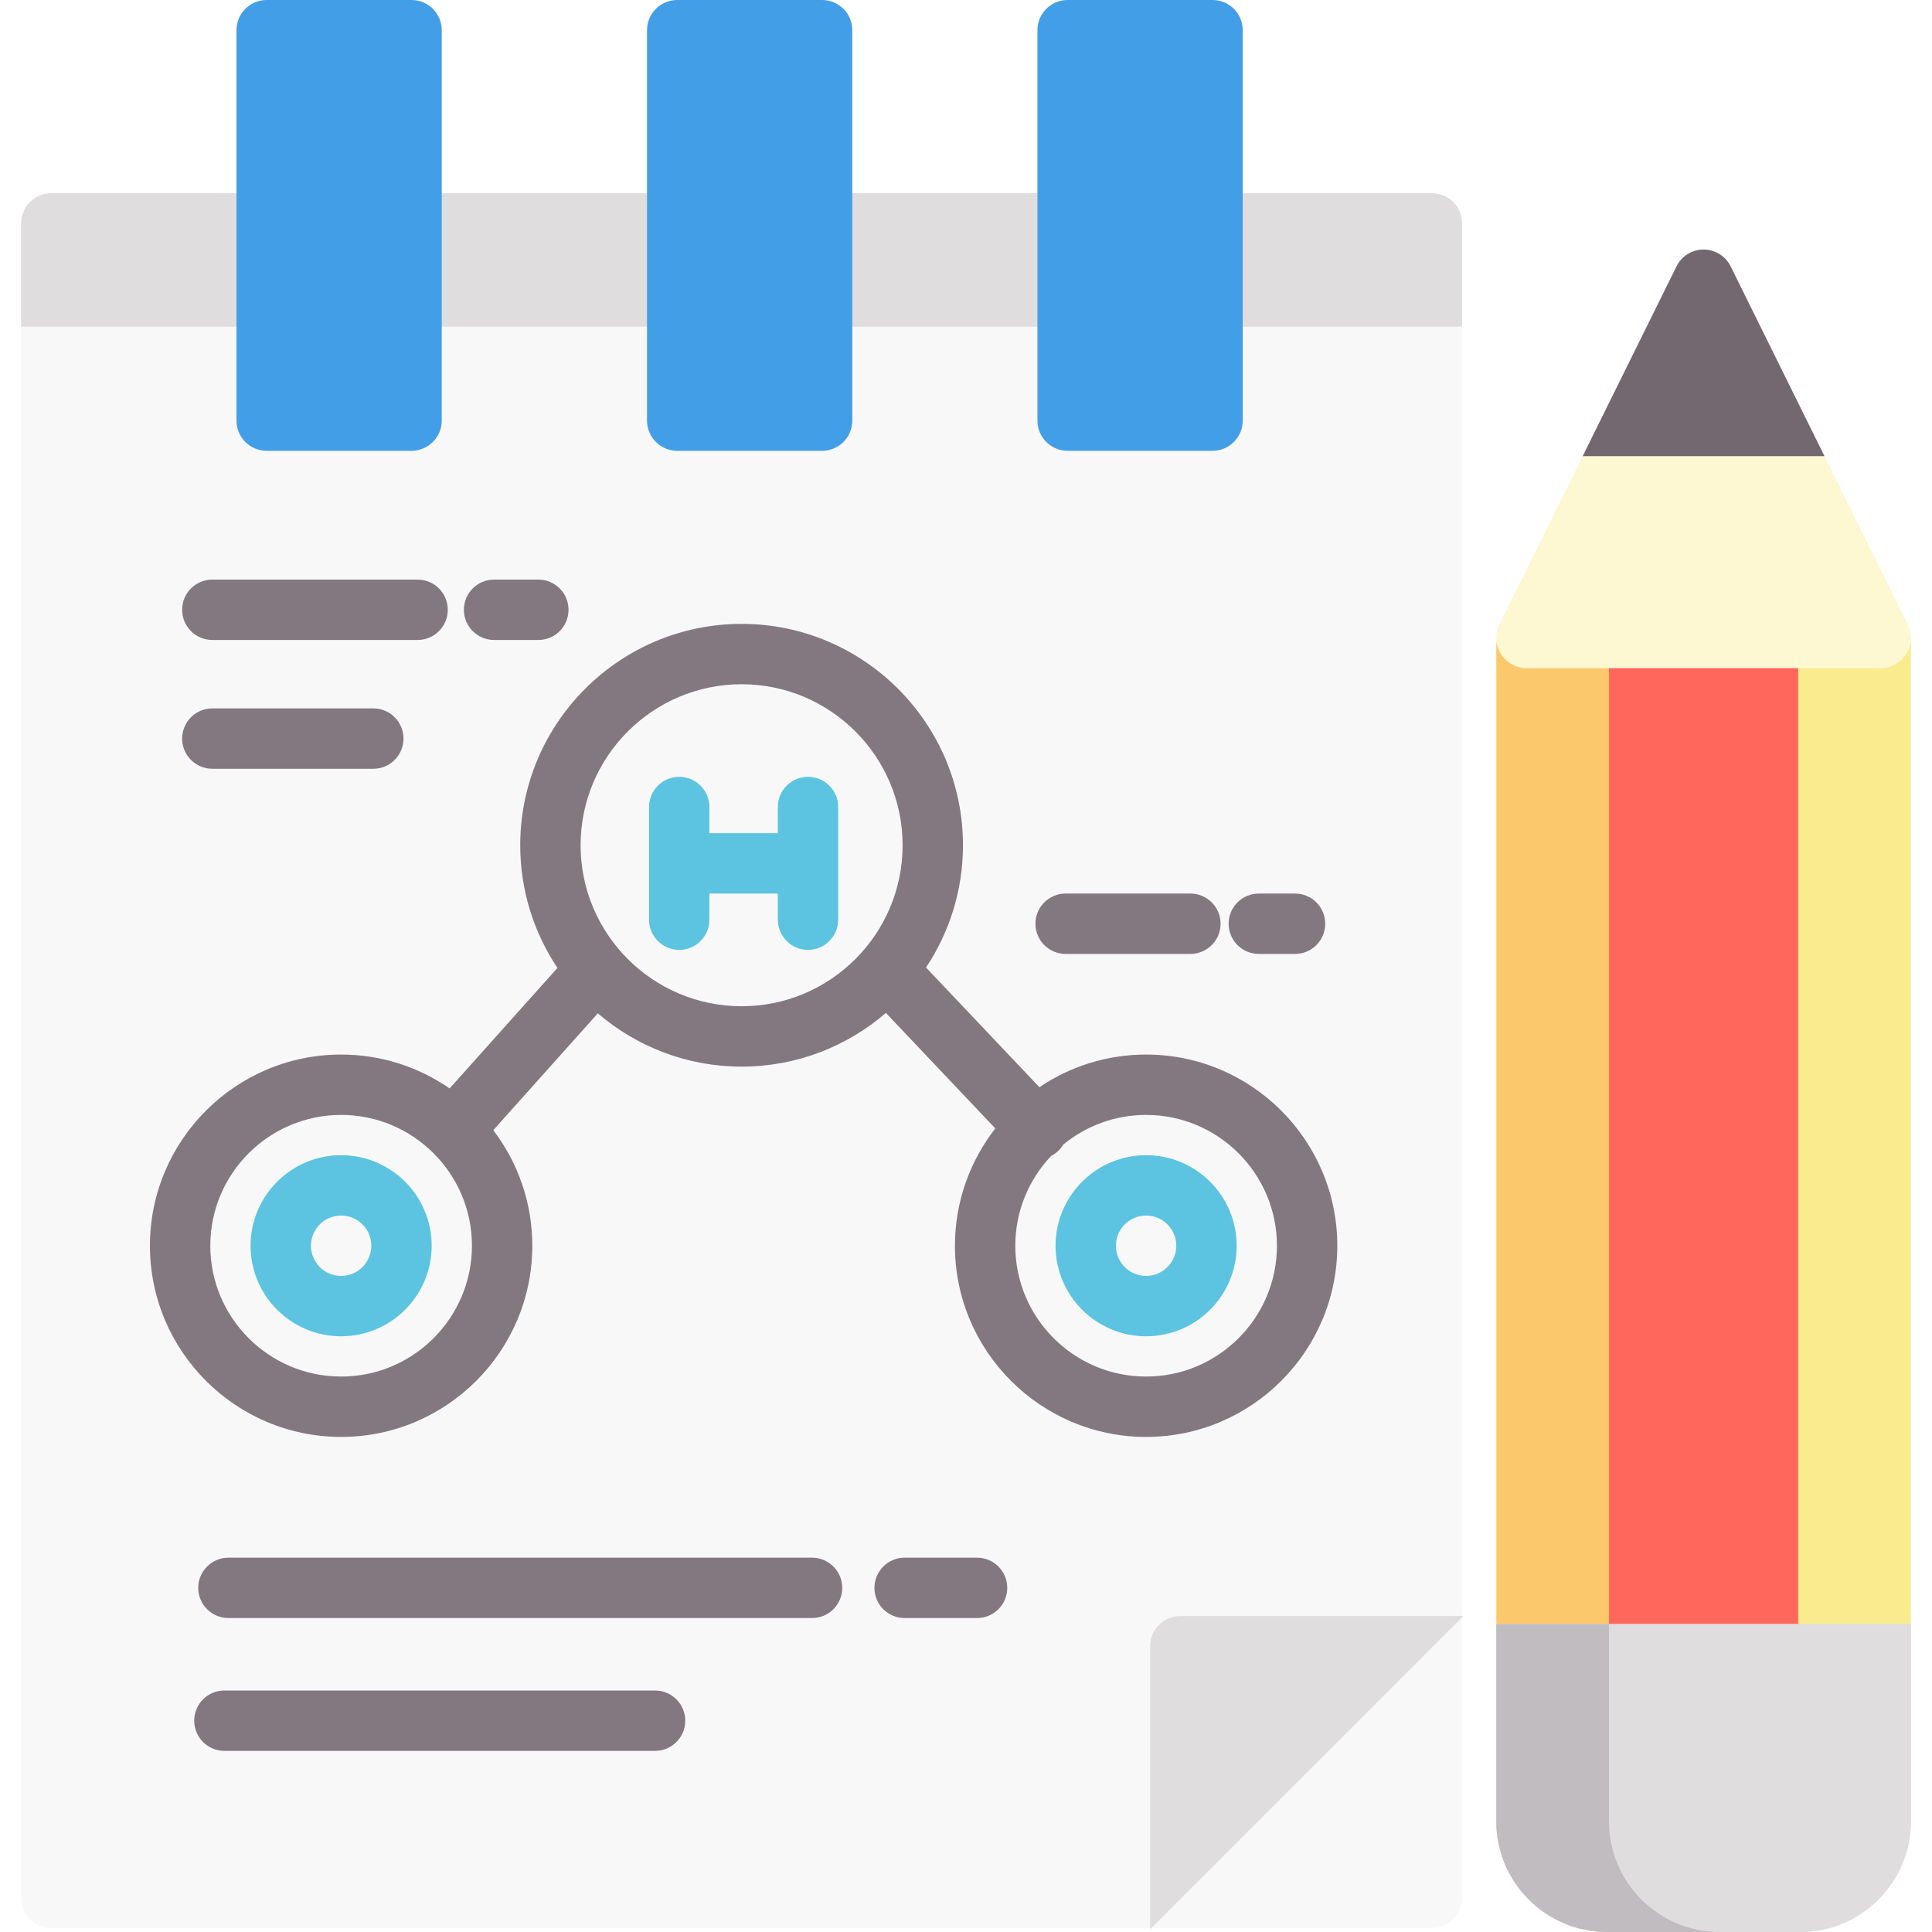
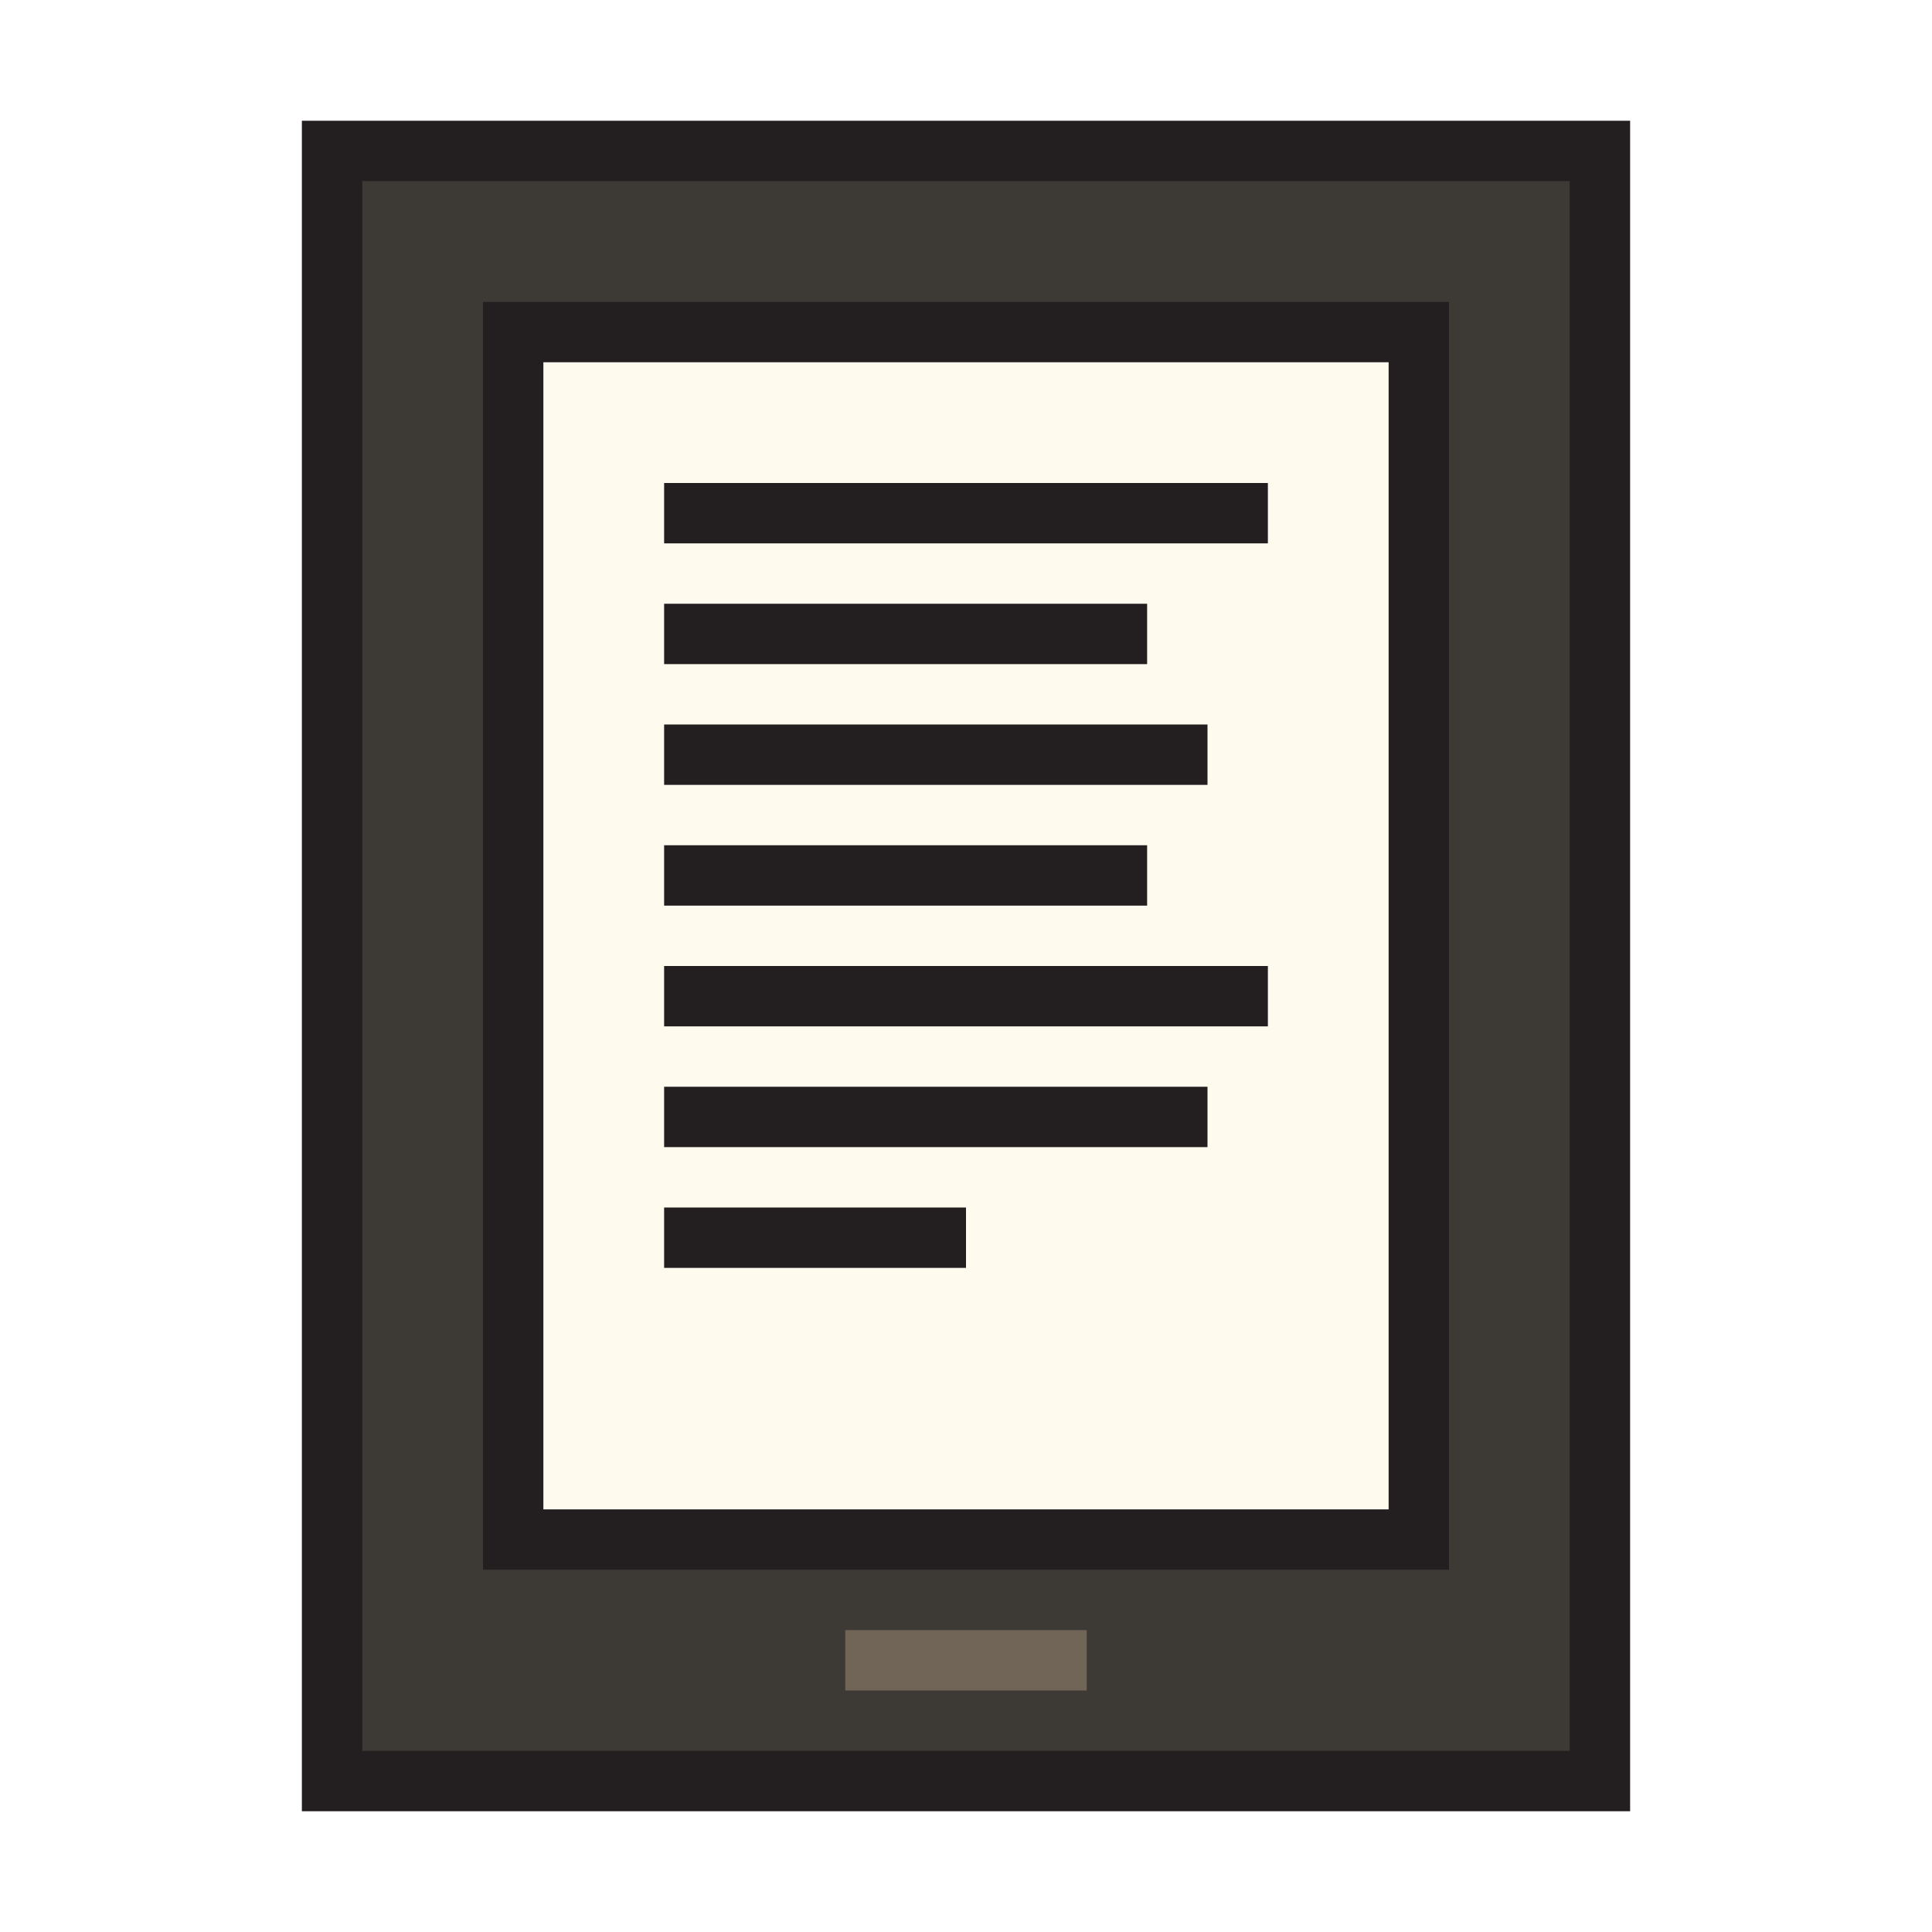
- <svg xmlns="http://www.w3.org/2000/svg" height="800px" width="800px" version="1.1" id="Layer_1" viewBox="0 0 512 512" xml:space="preserve">
-   <path style="fill:#FF675C;" d="M473.887,164.267h-44.842c-2.111,0-3.822,0.382-3.822,4.8v260.267c0,4.418,1.711,8,3.822,8h44.842  c2.111,0,3.822-3.582,3.822-8V169.067C477.709,164.649,475.998,164.267,473.887,164.267z" />
-   <path style="fill:#FBC96C;" d="M404.533,163.2c-4.419,0-8,3.582-8,8v258.133c0,4.418,3.581,8,8,8H426.4V163.2H404.533z" />
-   <path style="fill:#FAEC8E;" d="M498.4,162.133h-21.867v275.2H498.4c4.419,0,8-3.582,8-8v-259.2  C506.4,165.715,502.819,162.133,498.4,162.133z" />
-   <path id="SVGCleanerId_0" style="fill:#E0DDDF;" d="M396.533,482.667c0,16.175,13.159,29.333,29.333,29.333h51.2  c16.174,0,29.333-13.158,29.333-29.333V430.4H396.533V482.667z" />
+ <svg xmlns="http://www.w3.org/2000/svg" version="1.1" id="Uploaded to svgrepo.com" width="800px" height="800px" viewBox="0 0 32 32" xml:space="preserve">
+   <style type="text/css">
+ 	.avocado_een{fill:#231F20;}
+ 	.avocado_zes{fill:#FFFAEE;}
+ 	.avocado_drie{fill:#716558;}
+ 	.avocado_twee{fill:#3D3935;}
+ 	.st0{fill:#A3AEB5;}
+ 	.st1{fill:#AF9480;}
+ 	.st2{fill:#DBD2C1;}
+ 	.st3{fill:#CC4121;}
+ 	.st4{fill:#788287;}
+ 	.st5{fill:#EAD13F;}
+ 	.st6{fill:#C3CC6A;}
+ 	.st7{fill:#D1712A;}
+ 	.st8{fill:#E0A838;}
+ 	.st9{fill:#6F9B45;}
+ 	.st10{fill:#0E608E;}
+ 	.st11{fill:#E598A3;}
+ 	.st12{fill:#248EBC;}
+ 	.st13{fill:#BF63C1;}
+ </style>
  <g>
-     <path id="SVGCleanerId_0_1_" style="fill:#E0DDDF;" d="M396.533,482.667c0,16.175,13.159,29.333,29.333,29.333h51.2   c16.174,0,29.333-13.158,29.333-29.333V430.4H396.533V482.667z" />
-   </g>
-   <path style="fill:#C1BCBF;" d="M426.4,482.667V430.4h-29.867v52.267c0,16.175,13.159,29.333,29.333,29.333h29.867  C439.559,512,426.4,498.842,426.4,482.667z" />
-   <path style="fill:#FDF7D2;" d="M505.571,165.521l-46.933-94.933c-1.348-2.727-4.129-4.454-7.171-4.454s-5.823,1.727-7.172,4.454  l-46.933,94.933c-1.226,2.48-1.084,5.417,0.377,7.766c1.459,2.35,4.029,3.778,6.796,3.778H498.4c2.767,0,5.337-1.429,6.796-3.778  C506.655,170.938,506.798,168.001,505.571,165.521z" />
-   <path style="fill:#736770;" d="M458.638,70.588c-1.348-2.727-4.129-4.454-7.171-4.454s-5.823,1.727-7.172,4.454l-24.868,50.301  h64.08L458.638,70.588z" />
-   <path style="fill:#F9F8F9;" d="M379.467,51.2H13.6c-4.419,0-8,3.582-8,8v443.733c0,4.418,3.581,8,8,8h365.867c4.419,0,8-3.582,8-8  V59.2C387.467,54.782,383.886,51.2,379.467,51.2z" />
-   <g>
-     <path style="fill:#E0DDDF;" d="M387.467,59.2c0-4.418-3.581-8-8-8H13.6c-4.419,0-8,3.582-8,8v27.378h381.867V59.2z" />
-     <path style="fill:#E0DDDF;" d="M304.8,436.267v75.022l83.022-83.022H312.8C308.381,428.267,304.8,431.849,304.8,436.267z" />
-   </g>
-   <g>
-     <path style="fill:#439EE8;" d="M217.867,0h-38.4c-4.419,0-8,3.582-8,8v51.2v52.267c0,4.418,3.581,8,8,8h38.4c4.419,0,8-3.582,8-8   V59.2V8C225.867,3.582,222.286,0,217.867,0z" />
-     <path style="fill:#439EE8;" d="M321.333,0h-38.4c-4.419,0-8,3.582-8,8v51.2v52.267c0,4.418,3.581,8,8,8h38.4c4.419,0,8-3.582,8-8   V59.2V8C329.333,3.582,325.753,0,321.333,0z" />
-     <path style="fill:#439EE8;" d="M109.067,0h-38.4c-4.419,0-8,3.582-8,8v51.2v52.267c0,4.418,3.581,8,8,8h38.4c4.419,0,8-3.582,8-8   V59.2V8C117.067,3.582,113.486,0,109.067,0z" />
-   </g>
-   <path style="fill:#837880;" d="M303.733,279.467c-10.465,0-20.199,3.19-28.282,8.647l-30.044-31.712  c6.18-9.292,9.792-20.431,9.792-32.402c0-32.349-26.318-58.667-58.667-58.667S137.867,191.651,137.867,224  c0,12.017,3.637,23.198,9.861,32.511l-28.575,31.937c-8.175-5.657-18.081-8.981-28.753-8.981c-27.937,0-50.667,22.73-50.667,50.667  c0,27.937,22.73,50.667,50.667,50.667s50.667-22.73,50.667-50.667c0-11.501-3.858-22.114-10.339-30.627l27.698-30.957  c10.26,8.789,23.569,14.117,38.108,14.117c14.599,0,27.959-5.373,38.237-14.229l28.997,30.609  c-6.697,8.59-10.701,19.376-10.701,31.087c0,27.937,22.73,50.667,50.667,50.667s50.667-22.73,50.667-50.667  S331.67,279.467,303.733,279.467z M90.4,364.8c-19.116,0-34.667-15.552-34.667-34.667s15.551-34.667,34.667-34.667  s34.667,15.552,34.667,34.667S109.516,364.8,90.4,364.8z M196.533,266.667c-23.526,0-42.667-19.14-42.667-42.667  s19.14-42.667,42.667-42.667S239.2,200.474,239.2,224S220.06,266.667,196.533,266.667z M303.733,364.8  c-19.116,0-34.667-15.552-34.667-34.667c0-9.213,3.62-17.593,9.503-23.807c0.666-0.34,1.295-0.778,1.866-1.318  c0.537-0.509,0.98-1.077,1.344-1.682c5.982-4.909,13.629-7.859,21.954-7.859c19.116,0,34.667,15.552,34.667,34.667  S322.849,364.8,303.733,364.8z" />
-   <g>
-     <path style="fill:#5CC4E0;" d="M214.133,205.867c-4.419,0-8,3.582-8,8v6.933H188v-6.933c0-4.418-3.581-8-8-8s-8,3.582-8,8v29.867   c0,4.418,3.581,8,8,8s8-3.582,8-8V236.8h18.133v6.933c0,4.418,3.581,8,8,8s8-3.582,8-8v-29.867   C222.133,209.449,218.553,205.867,214.133,205.867z" />
-     <path style="fill:#5CC4E0;" d="M90.4,354.133c-13.233,0-24-10.766-24-24c0-13.234,10.767-24,24-24s24,10.766,24,24   C114.4,343.367,103.633,354.133,90.4,354.133z M90.4,322.133c-4.412,0-8,3.588-8,8c0,4.412,3.588,8,8,8s8-3.588,8-8   C98.4,325.722,94.812,322.133,90.4,322.133z" />
-     <path style="fill:#5CC4E0;" d="M303.733,354.133c-13.233,0-24-10.766-24-24c0-13.234,10.767-24,24-24c13.233,0,24,10.766,24,24   C327.733,343.367,316.966,354.133,303.733,354.133z M303.733,322.133c-4.412,0-8,3.588-8,8c0,4.412,3.588,8,8,8s8-3.588,8-8   C311.733,325.722,308.145,322.133,303.733,322.133z" />
-   </g>
-   <g>
-     <path style="fill:#837880;" d="M315.467,252.8H282.4c-4.419,0-8-3.582-8-8c0-4.418,3.581-8,8-8h33.067c4.419,0,8,3.582,8,8   C323.467,249.218,319.886,252.8,315.467,252.8z" />
-     <path style="fill:#837880;" d="M343.2,252.8h-9.6c-4.419,0-8-3.582-8-8c0-4.418,3.581-8,8-8h9.6c4.419,0,8,3.582,8,8   C351.2,249.218,347.619,252.8,343.2,252.8z" />
-     <path style="fill:#837880;" d="M215.2,428.8H60.533c-4.419,0-8-3.582-8-8s3.581-8,8-8H215.2c4.419,0,8,3.582,8,8   S219.619,428.8,215.2,428.8z" />
-     <path style="fill:#837880;" d="M258.933,428.8h-19.2c-4.419,0-8-3.582-8-8s3.581-8,8-8h19.2c4.419,0,8,3.582,8,8   S263.353,428.8,258.933,428.8z" />
-     <path style="fill:#837880;" d="M173.6,464H59.467c-4.419,0-8-3.582-8-8c0-4.418,3.581-8,8-8H173.6c4.419,0,8,3.582,8,8   C181.6,460.418,178.019,464,173.6,464z" />
-     <path style="fill:#837880;" d="M110.667,169.6h-54.4c-4.419,0-8-3.582-8-8s3.581-8,8-8h54.4c4.419,0,8,3.582,8,8   S115.086,169.6,110.667,169.6z" />
-     <path style="fill:#837880;" d="M142.667,169.6h-11.733c-4.419,0-8-3.582-8-8s3.581-8,8-8h11.733c4.419,0,8,3.582,8,8   S147.086,169.6,142.667,169.6z" />
-     <path style="fill:#837880;" d="M98.933,203.733H56.267c-4.419,0-8-3.582-8-8c0-4.418,3.581-8,8-8h42.667c4.419,0,8,3.582,8,8   C106.933,200.151,103.353,203.733,98.933,203.733z" />
+     <g>
+       <rect x="5.5" y="2.5" class="avocado_twee" width="21" height="27" />
+     </g>
+     <rect x="8.5" y="5.5" class="avocado_zes" width="15" height="20" />
+     <rect x="14" y="27" class="avocado_drie" width="4" height="1" />
+     <path class="avocado_een" d="M5,2v28h22V2H5z M26,29H6V3h20V29z M24,5H8v21h16V5z M23,25H9V6h14V25z M21,9H11V8h10V9z M21,17   H11v-1h10V17z M20,13h-9v-1h9V13z M20,19h-9v-1h9V19z M19,11h-8v-1h8V11z M19,15h-8v-1h8V15z M16,21h-5v-1h5V21z" />
  </g>
</svg>
